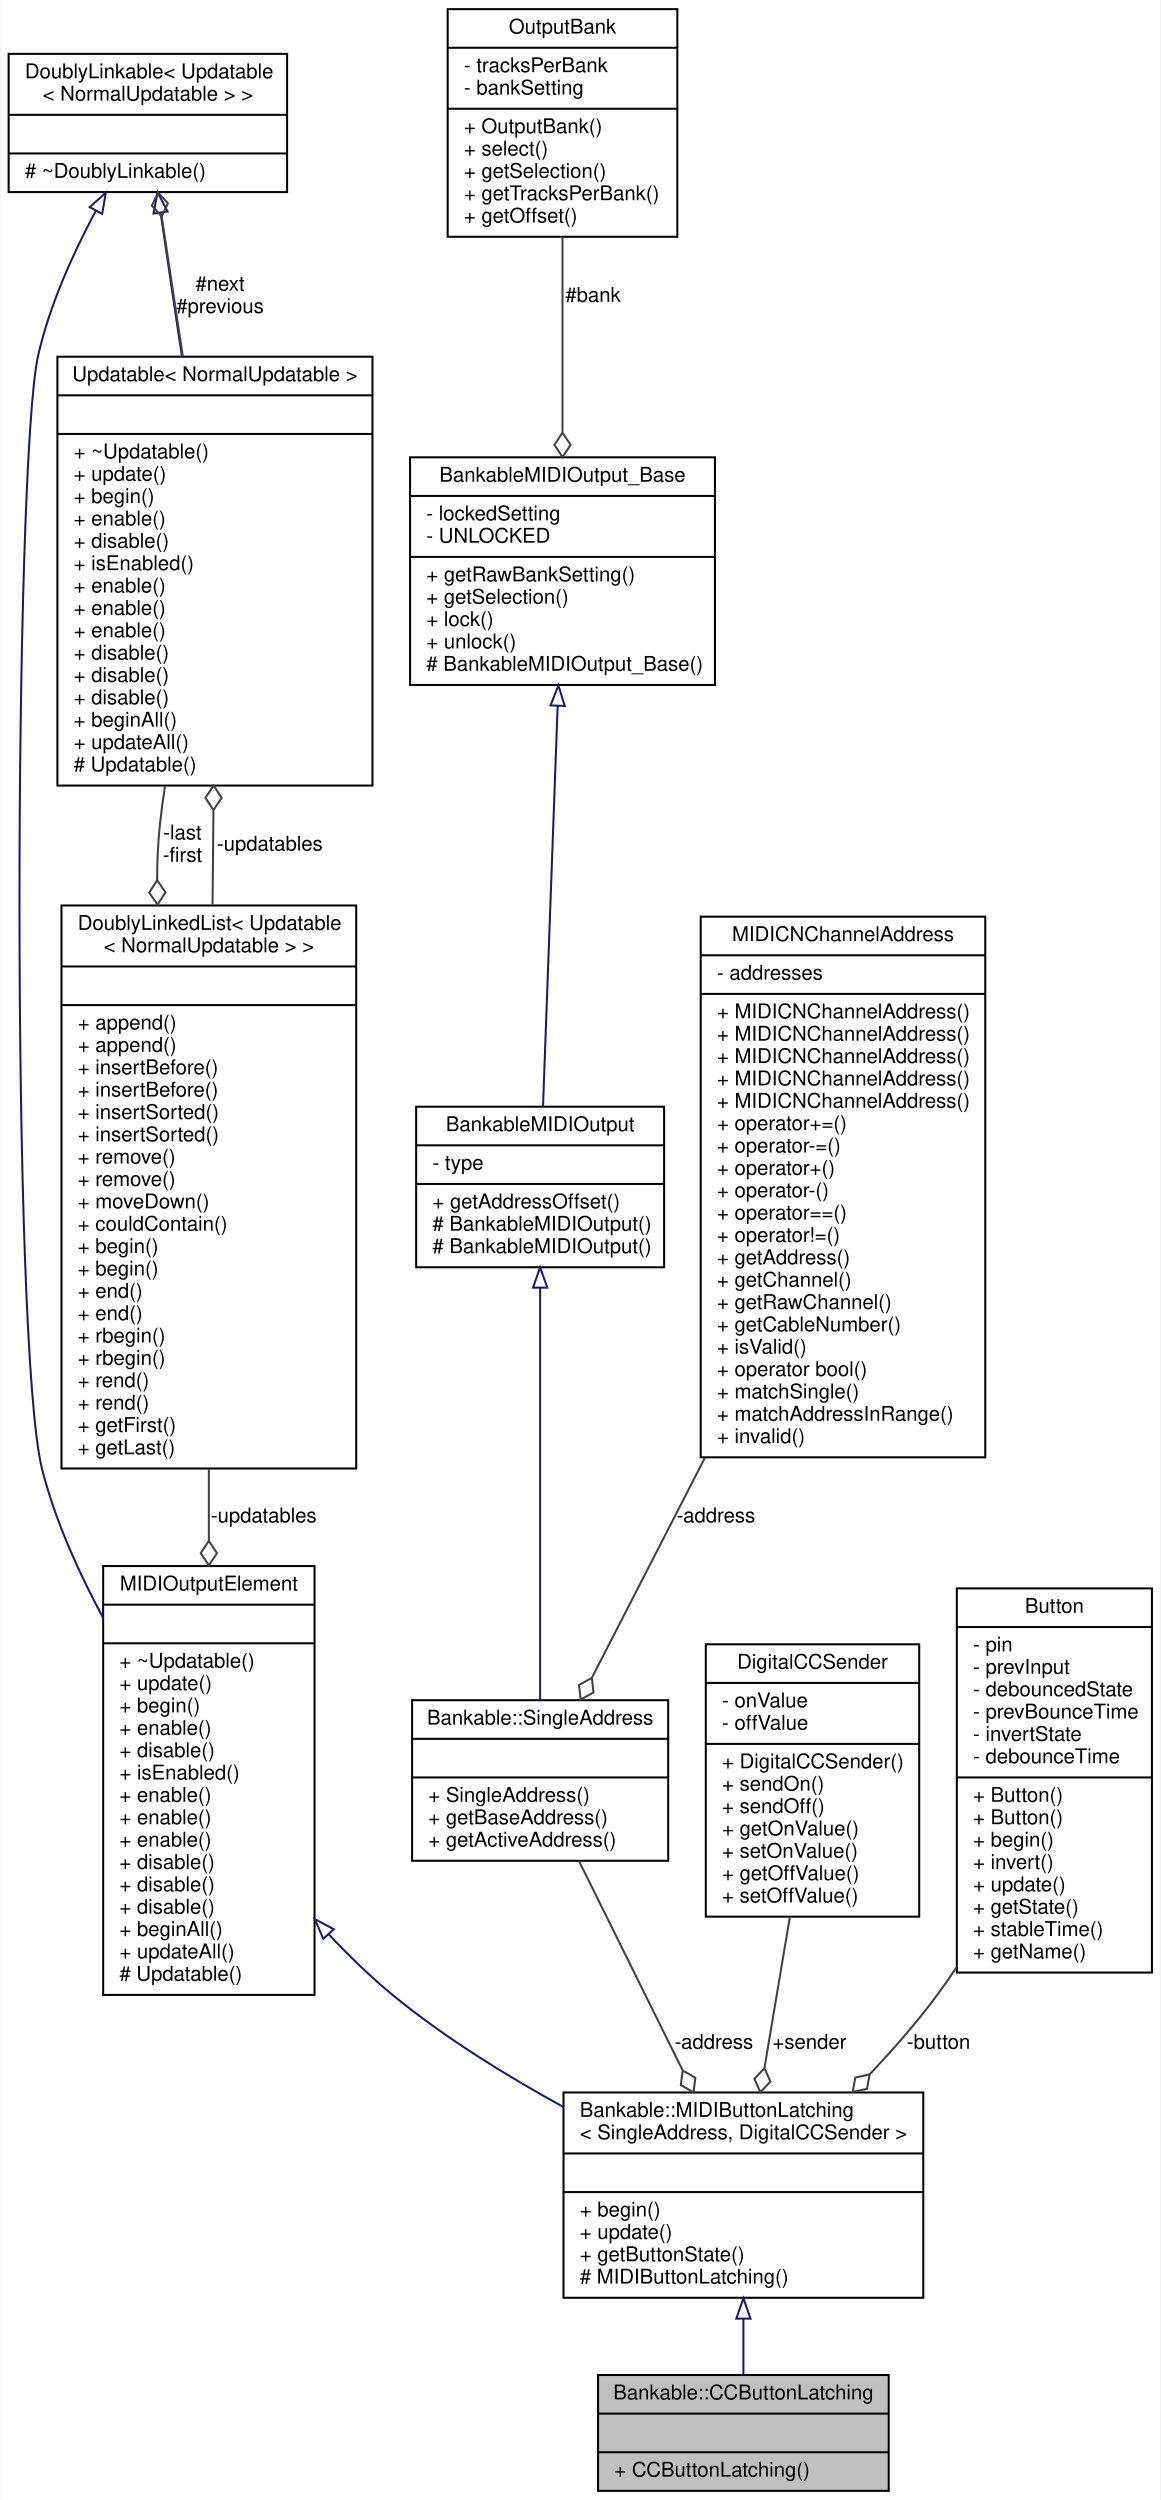
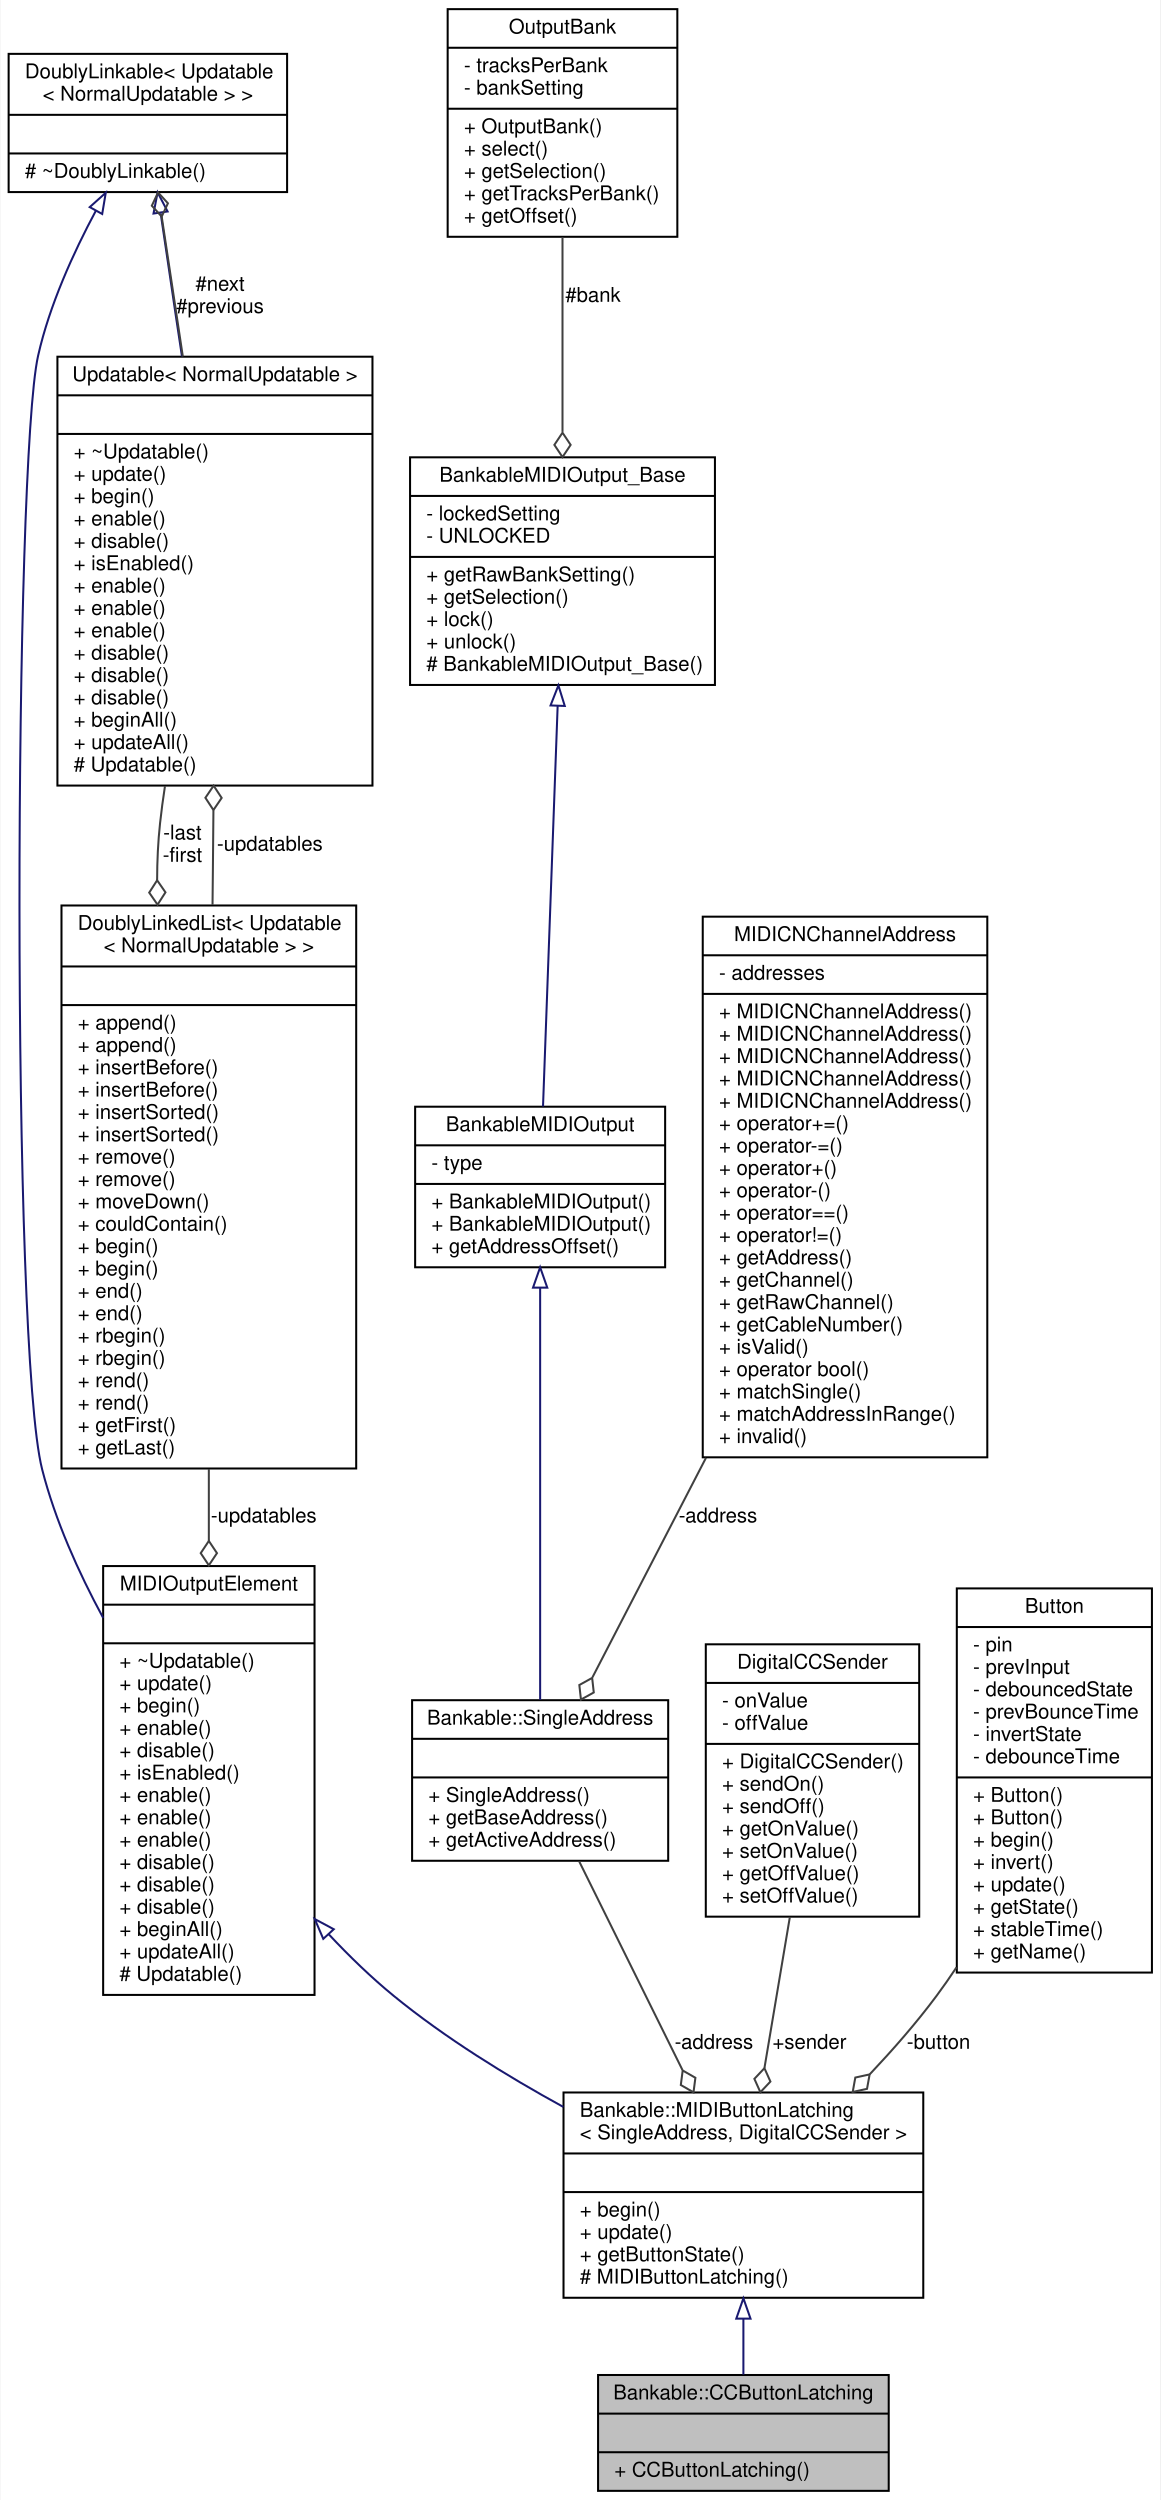
<svg xmlns="http://www.w3.org/2000/svg" xmlns:xlink="http://www.w3.org/1999/xlink" width="571pt" height="1230pt" viewBox="0.00 0.00 570.50 1230.00">
  <g id="graph0" class="graph" transform="scale(1 1) rotate(0) translate(4 1226)">
    <polygon fill="white" stroke="none" points="-4,4 -4,-1226 566.5,-1226 566.5,4 -4,4" />
    <g id="node1" class="node">
      <g id="a_node1">
        <a xlink:title="A class of MIDIOutputElements that read the input of a latching push button or toggle switch,...">
          <polygon fill="#bfbfbf" stroke="black" points="290,-0.5 290,-57.5 433,-57.5 433,-0.5 290,-0.5" />
          <text text-anchor="middle" x="361.5" y="-45.5" font-family="Helvetica,sans-Serif" font-size="10.00">Bankable::CCButtonLatching</text>
          <polyline fill="none" stroke="black" points="290,-38.5 433,-38.5 " />
          <text text-anchor="middle" x="361.5" y="-26.5" font-family="Helvetica,sans-Serif" font-size="10.00"> </text>
          <polyline fill="none" stroke="black" points="290,-19.5 433,-19.5 " />
          <text text-anchor="start" x="298" y="-7.5" font-family="Helvetica,sans-Serif" font-size="10.00">+ CCButtonLatching()</text>
        </a>
      </g>
    </g>
    <g id="node2" class="node">
      <g id="a_node2">
        <a xlink:href="../../d3/d0b/classBankable_1_1MIDIButtonLatching.html" target="_top" xlink:title=" ">
          <polygon fill="white" stroke="black" points="273,-95.5 273,-196.5 450,-196.5 450,-95.5 273,-95.5" />
          <text text-anchor="start" x="281" y="-184.5" font-family="Helvetica,sans-Serif" font-size="10.00">Bankable::MIDIButtonLatching</text>
          <text text-anchor="middle" x="361.5" y="-173.5" font-family="Helvetica,sans-Serif" font-size="10.00">&lt; SingleAddress, DigitalCCSender &gt;</text>
          <polyline fill="none" stroke="black" points="273,-166.5 450,-166.5 " />
          <text text-anchor="middle" x="361.5" y="-154.5" font-family="Helvetica,sans-Serif" font-size="10.00"> </text>
          <polyline fill="none" stroke="black" points="273,-147.5 450,-147.5 " />
          <text text-anchor="start" x="281" y="-135.5" font-family="Helvetica,sans-Serif" font-size="10.00">+ begin()</text>
          <text text-anchor="start" x="281" y="-124.5" font-family="Helvetica,sans-Serif" font-size="10.00">+ update()</text>
          <text text-anchor="start" x="281" y="-113.5" font-family="Helvetica,sans-Serif" font-size="10.00">+ getButtonState()</text>
          <text text-anchor="start" x="281" y="-102.5" font-family="Helvetica,sans-Serif" font-size="10.00"># MIDIButtonLatching()</text>
        </a>
      </g>
    </g>
    <g id="edge1" class="edge">
      <path fill="none" stroke="midnightblue" d="M361.5,-85.215C361.5,-75.593 361.5,-66.056 361.5,-57.685" />
      <polygon fill="none" stroke="midnightblue" points="358,-85.228 361.5,-95.228 365,-85.228 358,-85.228" />
    </g>
    <g id="node3" class="node">
      <g id="a_node3">
        <a xlink:href="../../d5/de0/classUpdatable.html" target="_top" xlink:title=" ">
          <polygon fill="white" stroke="black" points="46.5,-244.5 46.5,-455.5 150.5,-455.5 150.5,-244.5 46.5,-244.5" />
          <text text-anchor="middle" x="98.5" y="-443.5" font-family="Helvetica,sans-Serif" font-size="10.00">MIDIOutputElement</text>
          <polyline fill="none" stroke="black" points="46.5,-436.5 150.5,-436.5 " />
          <text text-anchor="middle" x="98.5" y="-424.5" font-family="Helvetica,sans-Serif" font-size="10.00"> </text>
          <polyline fill="none" stroke="black" points="46.5,-417.5 150.5,-417.5 " />
          <text text-anchor="start" x="54.5" y="-405.5" font-family="Helvetica,sans-Serif" font-size="10.00">+ ~Updatable()</text>
          <text text-anchor="start" x="54.5" y="-394.5" font-family="Helvetica,sans-Serif" font-size="10.00">+ update()</text>
          <text text-anchor="start" x="54.5" y="-383.5" font-family="Helvetica,sans-Serif" font-size="10.00">+ begin()</text>
          <text text-anchor="start" x="54.5" y="-372.5" font-family="Helvetica,sans-Serif" font-size="10.00">+ enable()</text>
          <text text-anchor="start" x="54.5" y="-361.5" font-family="Helvetica,sans-Serif" font-size="10.00">+ disable()</text>
          <text text-anchor="start" x="54.5" y="-350.5" font-family="Helvetica,sans-Serif" font-size="10.00">+ isEnabled()</text>
          <text text-anchor="start" x="54.5" y="-339.5" font-family="Helvetica,sans-Serif" font-size="10.00">+ enable()</text>
          <text text-anchor="start" x="54.5" y="-328.5" font-family="Helvetica,sans-Serif" font-size="10.00">+ enable()</text>
          <text text-anchor="start" x="54.5" y="-317.5" font-family="Helvetica,sans-Serif" font-size="10.00">+ enable()</text>
          <text text-anchor="start" x="54.5" y="-306.5" font-family="Helvetica,sans-Serif" font-size="10.00">+ disable()</text>
          <text text-anchor="start" x="54.5" y="-295.5" font-family="Helvetica,sans-Serif" font-size="10.00">+ disable()</text>
          <text text-anchor="start" x="54.5" y="-284.5" font-family="Helvetica,sans-Serif" font-size="10.00">+ disable()</text>
          <text text-anchor="start" x="54.5" y="-273.5" font-family="Helvetica,sans-Serif" font-size="10.00">+ beginAll()</text>
          <text text-anchor="start" x="54.5" y="-262.5" font-family="Helvetica,sans-Serif" font-size="10.00">+ updateAll()</text>
          <text text-anchor="start" x="54.5" y="-251.5" font-family="Helvetica,sans-Serif" font-size="10.00"># Updatable()</text>
        </a>
      </g>
    </g>
    <g id="edge2" class="edge">
      <path fill="none" stroke="midnightblue" d="M157.489,-274.33C167.59,-263.548 178.421,-253.053 189.5,-244 214.719,-223.392 244.908,-204.722 272.904,-189.388" />
      <polygon fill="none" stroke="midnightblue" points="154.794,-272.089 150.617,-281.826 159.955,-276.819 154.794,-272.089" />
    </g>
    <g id="node4" class="node">
      <g id="a_node4">
        <a xlink:href="../../d4/d23/classDoublyLinkable.html" target="_top" xlink:title=" ">
          <polygon fill="white" stroke="black" points="0,-1131.5 0,-1199.5 137,-1199.5 137,-1131.5 0,-1131.5" />
          <text text-anchor="start" x="8" y="-1187.5" font-family="Helvetica,sans-Serif" font-size="10.00">DoublyLinkable&lt; Updatable</text>
          <text text-anchor="middle" x="68.5" y="-1176.5" font-family="Helvetica,sans-Serif" font-size="10.00">&lt; NormalUpdatable &gt; &gt;</text>
          <polyline fill="none" stroke="black" points="0,-1169.5 137,-1169.5 " />
          <text text-anchor="middle" x="68.5" y="-1157.5" font-family="Helvetica,sans-Serif" font-size="10.00"> </text>
          <polyline fill="none" stroke="black" points="0,-1150.5 137,-1150.5 " />
          <text text-anchor="start" x="8" y="-1138.5" font-family="Helvetica,sans-Serif" font-size="10.00"># ~DoublyLinkable()</text>
        </a>
      </g>
    </g>
    <g id="edge3" class="edge">
      <path fill="none" stroke="midnightblue" d="M42.923,-1122.33C31.83,-1101.63 20.109,-1075.85 14.5,-1051 2.767,-999.029 1.131,-563.104 16.5,-503 22.888,-478.018 34.238,-452.666 46.496,-430.014" />
      <polygon fill="none" stroke="midnightblue" points="39.898,-1124.1 47.784,-1131.17 46.031,-1120.72 39.898,-1124.1" />
    </g>
    <g id="node5" class="node">
      <g id="a_node5">
        <a xlink:href="../../d5/de0/classUpdatable.html" target="_top" xlink:title=" ">
          <polygon fill="white" stroke="black" points="24,-839.5 24,-1050.5 179,-1050.5 179,-839.5 24,-839.5" />
          <text text-anchor="middle" x="101.5" y="-1038.5" font-family="Helvetica,sans-Serif" font-size="10.00">Updatable&lt; NormalUpdatable &gt;</text>
          <polyline fill="none" stroke="black" points="24,-1031.5 179,-1031.5 " />
          <text text-anchor="middle" x="101.5" y="-1019.5" font-family="Helvetica,sans-Serif" font-size="10.00"> </text>
          <polyline fill="none" stroke="black" points="24,-1012.5 179,-1012.5 " />
          <text text-anchor="start" x="32" y="-1000.5" font-family="Helvetica,sans-Serif" font-size="10.00">+ ~Updatable()</text>
          <text text-anchor="start" x="32" y="-989.5" font-family="Helvetica,sans-Serif" font-size="10.00">+ update()</text>
          <text text-anchor="start" x="32" y="-978.5" font-family="Helvetica,sans-Serif" font-size="10.00">+ begin()</text>
          <text text-anchor="start" x="32" y="-967.5" font-family="Helvetica,sans-Serif" font-size="10.00">+ enable()</text>
          <text text-anchor="start" x="32" y="-956.5" font-family="Helvetica,sans-Serif" font-size="10.00">+ disable()</text>
          <text text-anchor="start" x="32" y="-945.5" font-family="Helvetica,sans-Serif" font-size="10.00">+ isEnabled()</text>
          <text text-anchor="start" x="32" y="-934.5" font-family="Helvetica,sans-Serif" font-size="10.00">+ enable()</text>
          <text text-anchor="start" x="32" y="-923.5" font-family="Helvetica,sans-Serif" font-size="10.00">+ enable()</text>
          <text text-anchor="start" x="32" y="-912.5" font-family="Helvetica,sans-Serif" font-size="10.00">+ enable()</text>
          <text text-anchor="start" x="32" y="-901.5" font-family="Helvetica,sans-Serif" font-size="10.00">+ disable()</text>
          <text text-anchor="start" x="32" y="-890.5" font-family="Helvetica,sans-Serif" font-size="10.00">+ disable()</text>
          <text text-anchor="start" x="32" y="-879.5" font-family="Helvetica,sans-Serif" font-size="10.00">+ disable()</text>
          <text text-anchor="start" x="32" y="-868.5" font-family="Helvetica,sans-Serif" font-size="10.00">+ beginAll()</text>
          <text text-anchor="start" x="32" y="-857.5" font-family="Helvetica,sans-Serif" font-size="10.00">+ updateAll()</text>
          <text text-anchor="start" x="32" y="-846.5" font-family="Helvetica,sans-Serif" font-size="10.00"># Updatable()</text>
        </a>
      </g>
    </g>
    <g id="edge5" class="edge">
      <path fill="none" stroke="midnightblue" d="M74.804,-1121.01C77.187,-1104.69 79.942,-1085.99 82.5,-1069 83.401,-1063.02 84.332,-1056.87 85.275,-1050.67" />
      <polygon fill="none" stroke="midnightblue" points="71.276,-1120.94 73.297,-1131.34 78.203,-1121.95 71.276,-1120.94" />
    </g>
    <g id="edge4" class="edge">
      <path fill="none" stroke="#404040" d="M85.697,-1050.64C82.038,-1074.86 78.333,-1099.39 75.304,-1119.45" />
      <polygon fill="none" stroke="#404040" points="75.304,-1119.45 78.363,-1125.98 73.512,-1131.31 70.453,-1124.78 75.304,-1119.45" />
      <text text-anchor="middle" x="104" y="-1083" font-family="Helvetica,sans-Serif" font-size="10.00"> #next</text>
      <text text-anchor="middle" x="104" y="-1072" font-family="Helvetica,sans-Serif" font-size="10.00">#previous</text>
    </g>
    <g id="node6" class="node">
      <g id="a_node6">
        <a xlink:href="../../dd/d16/classDoublyLinkedList.html" target="_top" xlink:title=" ">
          <polygon fill="white" stroke="black" points="26,-503.5 26,-780.5 171,-780.5 171,-503.5 26,-503.5" />
          <text text-anchor="start" x="34" y="-768.5" font-family="Helvetica,sans-Serif" font-size="10.00">DoublyLinkedList&lt; Updatable</text>
          <text text-anchor="middle" x="98.5" y="-757.5" font-family="Helvetica,sans-Serif" font-size="10.00">&lt; NormalUpdatable &gt; &gt;</text>
          <polyline fill="none" stroke="black" points="26,-750.5 171,-750.5 " />
          <text text-anchor="middle" x="98.5" y="-738.5" font-family="Helvetica,sans-Serif" font-size="10.00"> </text>
          <polyline fill="none" stroke="black" points="26,-731.5 171,-731.5 " />
          <text text-anchor="start" x="34" y="-719.5" font-family="Helvetica,sans-Serif" font-size="10.00">+ append()</text>
          <text text-anchor="start" x="34" y="-708.5" font-family="Helvetica,sans-Serif" font-size="10.00">+ append()</text>
          <text text-anchor="start" x="34" y="-697.5" font-family="Helvetica,sans-Serif" font-size="10.00">+ insertBefore()</text>
          <text text-anchor="start" x="34" y="-686.5" font-family="Helvetica,sans-Serif" font-size="10.00">+ insertBefore()</text>
          <text text-anchor="start" x="34" y="-675.5" font-family="Helvetica,sans-Serif" font-size="10.00">+ insertSorted()</text>
          <text text-anchor="start" x="34" y="-664.5" font-family="Helvetica,sans-Serif" font-size="10.00">+ insertSorted()</text>
          <text text-anchor="start" x="34" y="-653.5" font-family="Helvetica,sans-Serif" font-size="10.00">+ remove()</text>
          <text text-anchor="start" x="34" y="-642.5" font-family="Helvetica,sans-Serif" font-size="10.00">+ remove()</text>
          <text text-anchor="start" x="34" y="-631.5" font-family="Helvetica,sans-Serif" font-size="10.00">+ moveDown()</text>
          <text text-anchor="start" x="34" y="-620.5" font-family="Helvetica,sans-Serif" font-size="10.00">+ couldContain()</text>
          <text text-anchor="start" x="34" y="-609.5" font-family="Helvetica,sans-Serif" font-size="10.00">+ begin()</text>
          <text text-anchor="start" x="34" y="-598.5" font-family="Helvetica,sans-Serif" font-size="10.00">+ begin()</text>
          <text text-anchor="start" x="34" y="-587.5" font-family="Helvetica,sans-Serif" font-size="10.00">+ end()</text>
          <text text-anchor="start" x="34" y="-576.5" font-family="Helvetica,sans-Serif" font-size="10.00">+ end()</text>
          <text text-anchor="start" x="34" y="-565.5" font-family="Helvetica,sans-Serif" font-size="10.00">+ rbegin()</text>
          <text text-anchor="start" x="34" y="-554.5" font-family="Helvetica,sans-Serif" font-size="10.00">+ rbegin()</text>
          <text text-anchor="start" x="34" y="-543.5" font-family="Helvetica,sans-Serif" font-size="10.00">+ rend()</text>
          <text text-anchor="start" x="34" y="-532.5" font-family="Helvetica,sans-Serif" font-size="10.00">+ rend()</text>
          <text text-anchor="start" x="34" y="-521.5" font-family="Helvetica,sans-Serif" font-size="10.00">+ getFirst()</text>
          <text text-anchor="start" x="34" y="-510.5" font-family="Helvetica,sans-Serif" font-size="10.00">+ getLast()</text>
        </a>
      </g>
    </g>
    <g id="edge7" class="edge">
      <path fill="none" stroke="#404040" d="M76.917,-839.239C75.969,-833.09 75.148,-826.977 74.5,-821 73.507,-811.845 73.062,-802.434 73.053,-792.947" />
      <polygon fill="none" stroke="#404040" points="73.054,-792.901 69.16,-786.832 73.265,-780.903 77.159,-786.973 73.054,-792.901" />
      <text text-anchor="middle" x="85.5" y="-813" font-family="Helvetica,sans-Serif" font-size="10.00"> -last</text>
      <text text-anchor="middle" x="85.5" y="-802" font-family="Helvetica,sans-Serif" font-size="10.00">-first</text>
    </g>
    <g id="edge8" class="edge">
      <path fill="none" stroke="#404040" d="M98.5,-503.219C98.5,-491.396 98.5,-479.51 98.5,-467.874" />
      <polygon fill="none" stroke="#404040" points="98.5,-467.853 94.5,-461.853 98.5,-455.853 102.5,-461.853 98.5,-467.853" />
      <text text-anchor="middle" x="125.5" y="-477" font-family="Helvetica,sans-Serif" font-size="10.00"> -updatables</text>
    </g>
    <g id="edge6" class="edge">
      <path fill="none" stroke="#404040" d="M100.311,-780.806C100.378,-786.955 100.441,-793.041 100.5,-799 100.591,-808.204 100.676,-817.736 100.755,-827.316" />
      <polygon fill="none" stroke="#404040" points="100.756,-827.455 104.804,-833.422 100.853,-839.454 96.805,-833.487 100.756,-827.455" />
      <text text-anchor="middle" x="128.5" y="-807.5" font-family="Helvetica,sans-Serif" font-size="10.00"> -updatables</text>
    </g>
    <g id="node7" class="node">
      <g id="a_node7">
        <a xlink:href="../../df/de5/classBankable_1_1SingleAddress.html" target="_top" xlink:title=" ">
          <polygon fill="white" stroke="black" points="198.5,-310.5 198.5,-389.5 324.5,-389.5 324.5,-310.5 198.5,-310.5" />
          <text text-anchor="middle" x="261.5" y="-377.5" font-family="Helvetica,sans-Serif" font-size="10.00">Bankable::SingleAddress</text>
          <polyline fill="none" stroke="black" points="198.5,-370.5 324.5,-370.5 " />
          <text text-anchor="middle" x="261.5" y="-358.5" font-family="Helvetica,sans-Serif" font-size="10.00"> </text>
          <polyline fill="none" stroke="black" points="198.5,-351.5 324.5,-351.5 " />
          <text text-anchor="start" x="206.5" y="-339.5" font-family="Helvetica,sans-Serif" font-size="10.00">+ SingleAddress()</text>
          <text text-anchor="start" x="206.5" y="-328.5" font-family="Helvetica,sans-Serif" font-size="10.00">+ getBaseAddress()</text>
          <text text-anchor="start" x="206.5" y="-317.5" font-family="Helvetica,sans-Serif" font-size="10.00">+ getActiveAddress()</text>
        </a>
      </g>
    </g>
    <g id="edge9" class="edge">
      <path fill="none" stroke="#404040" d="M280.781,-310.052C295.161,-281.006 315.074,-240.78 331.524,-207.551" />
      <polygon fill="none" stroke="#404040" points="331.633,-207.331 330.71,-200.179 336.957,-196.576 337.88,-203.728 331.633,-207.331" />
      <text text-anchor="middle" x="347" y="-218" font-family="Helvetica,sans-Serif" font-size="10.00"> -address</text>
    </g>
    <g id="node8" class="node">
      <g id="a_node8">
        <a xlink:href="../../d3/d43/classBankableMIDIOutput.html" target="_top" xlink:title="A base class for all MIDIOutputElements that can be banked.">
-           <polygon fill="white" stroke="black" points="200.5,-602.5 200.5,-681.5 322.5,-681.5 322.5,-602.5 200.5,-602.5" />
+           <polygon fill="white" stroke="black" points="200,-602.5 200,-681.5 323,-681.5 323,-602.5 200,-602.5" />
          <text text-anchor="middle" x="261.5" y="-669.5" font-family="Helvetica,sans-Serif" font-size="10.00">BankableMIDIOutput</text>
-           <polyline fill="none" stroke="black" points="200.5,-662.5 322.5,-662.5 " />
-           <text text-anchor="start" x="208.5" y="-650.5" font-family="Helvetica,sans-Serif" font-size="10.00">- type</text>
-           <polyline fill="none" stroke="black" points="200.5,-643.5 322.5,-643.5 " />
-           <text text-anchor="start" x="208.5" y="-631.5" font-family="Helvetica,sans-Serif" font-size="10.00">+ getAddressOffset()</text>
-           <text text-anchor="start" x="208.5" y="-620.5" font-family="Helvetica,sans-Serif" font-size="10.00"># BankableMIDIOutput()</text>
-           <text text-anchor="start" x="208.5" y="-609.5" font-family="Helvetica,sans-Serif" font-size="10.00"># BankableMIDIOutput()</text>
+           <polyline fill="none" stroke="black" points="200,-662.5 323,-662.5 " />
+           <text text-anchor="start" x="208" y="-650.5" font-family="Helvetica,sans-Serif" font-size="10.00">- type</text>
+           <polyline fill="none" stroke="black" points="200,-643.5 323,-643.5 " />
+           <text text-anchor="start" x="208" y="-631.5" font-family="Helvetica,sans-Serif" font-size="10.00">+ BankableMIDIOutput()</text>
+           <text text-anchor="start" x="208" y="-620.5" font-family="Helvetica,sans-Serif" font-size="10.00">+ BankableMIDIOutput()</text>
+           <text text-anchor="start" x="208" y="-609.5" font-family="Helvetica,sans-Serif" font-size="10.00">+ getAddressOffset()</text>
        </a>
      </g>
    </g>
    <g id="edge10" class="edge">
      <path fill="none" stroke="midnightblue" d="M261.5,-592.282C261.5,-535.253 261.5,-441.969 261.5,-389.669" />
      <polygon fill="none" stroke="midnightblue" points="258,-592.49 261.5,-602.49 265,-592.49 258,-592.49" />
    </g>
    <g id="node9" class="node">
      <g id="a_node9">
        <a xlink:href="../../d4/d6e/classBankableMIDIOutput__Base.html" target="_top" xlink:title=" ">
          <polygon fill="white" stroke="black" points="197.5,-889 197.5,-1001 347.5,-1001 347.5,-889 197.5,-889" />
          <text text-anchor="middle" x="272.5" y="-989" font-family="Helvetica,sans-Serif" font-size="10.00">BankableMIDIOutput_Base</text>
          <polyline fill="none" stroke="black" points="197.5,-982 347.5,-982 " />
          <text text-anchor="start" x="205.5" y="-970" font-family="Helvetica,sans-Serif" font-size="10.00">- lockedSetting</text>
          <text text-anchor="start" x="205.5" y="-959" font-family="Helvetica,sans-Serif" font-size="10.00">- UNLOCKED</text>
          <polyline fill="none" stroke="black" points="197.5,-952 347.5,-952 " />
          <text text-anchor="start" x="205.5" y="-940" font-family="Helvetica,sans-Serif" font-size="10.00">+ getRawBankSetting()</text>
          <text text-anchor="start" x="205.5" y="-929" font-family="Helvetica,sans-Serif" font-size="10.00">+ getSelection()</text>
          <text text-anchor="start" x="205.5" y="-918" font-family="Helvetica,sans-Serif" font-size="10.00">+ lock()</text>
          <text text-anchor="start" x="205.5" y="-907" font-family="Helvetica,sans-Serif" font-size="10.00">+ unlock()</text>
          <text text-anchor="start" x="205.5" y="-896" font-family="Helvetica,sans-Serif" font-size="10.00"># BankableMIDIOutput_Base()</text>
        </a>
      </g>
    </g>
    <g id="edge11" class="edge">
      <path fill="none" stroke="midnightblue" d="M270.111,-878.639C267.914,-818.501 264.728,-731.335 262.911,-681.61" />
      <polygon fill="none" stroke="midnightblue" points="266.619,-878.926 270.482,-888.792 273.615,-878.671 266.619,-878.926" />
    </g>
    <g id="node10" class="node">
      <g id="a_node10">
        <a xlink:href="../../d9/d36/classOutputBank.html" target="_top" xlink:title="A class for changing the address of BankableMIDIOutputs.">
          <polygon fill="white" stroke="black" points="216,-1109.5 216,-1221.5 329,-1221.5 329,-1109.5 216,-1109.5" />
          <text text-anchor="middle" x="272.5" y="-1209.5" font-family="Helvetica,sans-Serif" font-size="10.00">OutputBank</text>
          <polyline fill="none" stroke="black" points="216,-1202.5 329,-1202.5 " />
          <text text-anchor="start" x="224" y="-1190.5" font-family="Helvetica,sans-Serif" font-size="10.00">- tracksPerBank</text>
          <text text-anchor="start" x="224" y="-1179.5" font-family="Helvetica,sans-Serif" font-size="10.00">- bankSetting</text>
          <polyline fill="none" stroke="black" points="216,-1172.5 329,-1172.5 " />
          <text text-anchor="start" x="224" y="-1160.5" font-family="Helvetica,sans-Serif" font-size="10.00">+ OutputBank()</text>
          <text text-anchor="start" x="224" y="-1149.5" font-family="Helvetica,sans-Serif" font-size="10.00">+ select()</text>
          <text text-anchor="start" x="224" y="-1138.5" font-family="Helvetica,sans-Serif" font-size="10.00">+ getSelection()</text>
          <text text-anchor="start" x="224" y="-1127.5" font-family="Helvetica,sans-Serif" font-size="10.00">+ getTracksPerBank()</text>
          <text text-anchor="start" x="224" y="-1116.5" font-family="Helvetica,sans-Serif" font-size="10.00">+ getOffset()</text>
        </a>
      </g>
    </g>
    <g id="edge12" class="edge">
      <path fill="none" stroke="#404040" d="M272.5,-1109.36C272.5,-1080.25 272.5,-1044.28 272.5,-1013.51" />
      <polygon fill="none" stroke="#404040" points="272.5,-1013.12 268.5,-1007.12 272.5,-1001.12 276.5,-1007.12 272.5,-1013.12" />
      <text text-anchor="middle" x="287.5" y="-1077.5" font-family="Helvetica,sans-Serif" font-size="10.00"> #bank</text>
    </g>
    <g id="node11" class="node">
      <g id="a_node11">
        <a xlink:href="../../d3/d10/classMIDICNChannelAddress.html" target="_top" xlink:title="A type-safe utility class for saving a MIDI address consisting of a 7-bit address,...">
-           <polygon fill="white" stroke="black" points="340.5,-509 340.5,-775 480.5,-775 480.5,-509 340.5,-509" />
-           <text text-anchor="middle" x="410.5" y="-763" font-family="Helvetica,sans-Serif" font-size="10.00">MIDICNChannelAddress</text>
-           <polyline fill="none" stroke="black" points="340.5,-756 480.5,-756 " />
-           <text text-anchor="start" x="348.5" y="-744" font-family="Helvetica,sans-Serif" font-size="10.00">- addresses</text>
-           <polyline fill="none" stroke="black" points="340.5,-737 480.5,-737 " />
-           <text text-anchor="start" x="348.5" y="-725" font-family="Helvetica,sans-Serif" font-size="10.00">+ MIDICNChannelAddress()</text>
-           <text text-anchor="start" x="348.5" y="-714" font-family="Helvetica,sans-Serif" font-size="10.00">+ MIDICNChannelAddress()</text>
-           <text text-anchor="start" x="348.5" y="-703" font-family="Helvetica,sans-Serif" font-size="10.00">+ MIDICNChannelAddress()</text>
-           <text text-anchor="start" x="348.5" y="-692" font-family="Helvetica,sans-Serif" font-size="10.00">+ MIDICNChannelAddress()</text>
-           <text text-anchor="start" x="348.5" y="-681" font-family="Helvetica,sans-Serif" font-size="10.00">+ MIDICNChannelAddress()</text>
-           <text text-anchor="start" x="348.5" y="-670" font-family="Helvetica,sans-Serif" font-size="10.00">+ operator+=()</text>
-           <text text-anchor="start" x="348.5" y="-659" font-family="Helvetica,sans-Serif" font-size="10.00">+ operator-=()</text>
-           <text text-anchor="start" x="348.5" y="-648" font-family="Helvetica,sans-Serif" font-size="10.00">+ operator+()</text>
-           <text text-anchor="start" x="348.5" y="-637" font-family="Helvetica,sans-Serif" font-size="10.00">+ operator-()</text>
-           <text text-anchor="start" x="348.5" y="-626" font-family="Helvetica,sans-Serif" font-size="10.00">+ operator==()</text>
-           <text text-anchor="start" x="348.5" y="-615" font-family="Helvetica,sans-Serif" font-size="10.00">+ operator!=()</text>
-           <text text-anchor="start" x="348.5" y="-604" font-family="Helvetica,sans-Serif" font-size="10.00">+ getAddress()</text>
-           <text text-anchor="start" x="348.5" y="-593" font-family="Helvetica,sans-Serif" font-size="10.00">+ getChannel()</text>
-           <text text-anchor="start" x="348.5" y="-582" font-family="Helvetica,sans-Serif" font-size="10.00">+ getRawChannel()</text>
-           <text text-anchor="start" x="348.5" y="-571" font-family="Helvetica,sans-Serif" font-size="10.00">+ getCableNumber()</text>
-           <text text-anchor="start" x="348.5" y="-560" font-family="Helvetica,sans-Serif" font-size="10.00">+ isValid()</text>
-           <text text-anchor="start" x="348.5" y="-549" font-family="Helvetica,sans-Serif" font-size="10.00">+ operator bool()</text>
-           <text text-anchor="start" x="348.5" y="-538" font-family="Helvetica,sans-Serif" font-size="10.00">+ matchSingle()</text>
-           <text text-anchor="start" x="348.5" y="-527" font-family="Helvetica,sans-Serif" font-size="10.00">+ matchAddressInRange()</text>
-           <text text-anchor="start" x="348.5" y="-516" font-family="Helvetica,sans-Serif" font-size="10.00">+ invalid()</text>
+           <polygon fill="white" stroke="black" points="341.5,-509 341.5,-775 481.5,-775 481.5,-509 341.5,-509" />
+           <text text-anchor="middle" x="411.5" y="-763" font-family="Helvetica,sans-Serif" font-size="10.00">MIDICNChannelAddress</text>
+           <polyline fill="none" stroke="black" points="341.5,-756 481.5,-756 " />
+           <text text-anchor="start" x="349.5" y="-744" font-family="Helvetica,sans-Serif" font-size="10.00">- addresses</text>
+           <polyline fill="none" stroke="black" points="341.5,-737 481.5,-737 " />
+           <text text-anchor="start" x="349.5" y="-725" font-family="Helvetica,sans-Serif" font-size="10.00">+ MIDICNChannelAddress()</text>
+           <text text-anchor="start" x="349.5" y="-714" font-family="Helvetica,sans-Serif" font-size="10.00">+ MIDICNChannelAddress()</text>
+           <text text-anchor="start" x="349.5" y="-703" font-family="Helvetica,sans-Serif" font-size="10.00">+ MIDICNChannelAddress()</text>
+           <text text-anchor="start" x="349.5" y="-692" font-family="Helvetica,sans-Serif" font-size="10.00">+ MIDICNChannelAddress()</text>
+           <text text-anchor="start" x="349.5" y="-681" font-family="Helvetica,sans-Serif" font-size="10.00">+ MIDICNChannelAddress()</text>
+           <text text-anchor="start" x="349.5" y="-670" font-family="Helvetica,sans-Serif" font-size="10.00">+ operator+=()</text>
+           <text text-anchor="start" x="349.5" y="-659" font-family="Helvetica,sans-Serif" font-size="10.00">+ operator-=()</text>
+           <text text-anchor="start" x="349.5" y="-648" font-family="Helvetica,sans-Serif" font-size="10.00">+ operator+()</text>
+           <text text-anchor="start" x="349.5" y="-637" font-family="Helvetica,sans-Serif" font-size="10.00">+ operator-()</text>
+           <text text-anchor="start" x="349.5" y="-626" font-family="Helvetica,sans-Serif" font-size="10.00">+ operator==()</text>
+           <text text-anchor="start" x="349.5" y="-615" font-family="Helvetica,sans-Serif" font-size="10.00">+ operator!=()</text>
+           <text text-anchor="start" x="349.5" y="-604" font-family="Helvetica,sans-Serif" font-size="10.00">+ getAddress()</text>
+           <text text-anchor="start" x="349.5" y="-593" font-family="Helvetica,sans-Serif" font-size="10.00">+ getChannel()</text>
+           <text text-anchor="start" x="349.5" y="-582" font-family="Helvetica,sans-Serif" font-size="10.00">+ getRawChannel()</text>
+           <text text-anchor="start" x="349.5" y="-571" font-family="Helvetica,sans-Serif" font-size="10.00">+ getCableNumber()</text>
+           <text text-anchor="start" x="349.5" y="-560" font-family="Helvetica,sans-Serif" font-size="10.00">+ isValid()</text>
+           <text text-anchor="start" x="349.5" y="-549" font-family="Helvetica,sans-Serif" font-size="10.00">+ operator bool()</text>
+           <text text-anchor="start" x="349.5" y="-538" font-family="Helvetica,sans-Serif" font-size="10.00">+ matchSingle()</text>
+           <text text-anchor="start" x="349.5" y="-527" font-family="Helvetica,sans-Serif" font-size="10.00">+ matchAddressInRange()</text>
+           <text text-anchor="start" x="349.5" y="-516" font-family="Helvetica,sans-Serif" font-size="10.00">+ invalid()</text>
        </a>
      </g>
    </g>
    <g id="edge13" class="edge">
-       <path fill="none" stroke="#404040" d="M342.54,-508.73C322.804,-470.316 302.45,-430.701 287.077,-400.782" />
-       <polygon fill="none" stroke="#404040" points="286.925,-400.486 280.626,-396.977 281.441,-389.812 287.741,-393.321 286.925,-400.486" />
-       <text text-anchor="middle" x="348" y="-477" font-family="Helvetica,sans-Serif" font-size="10.00"> -address</text>
+       <path fill="none" stroke="#404040" d="M343.084,-508.73C323.215,-470.316 302.725,-430.701 287.249,-400.782" />
+       <polygon fill="none" stroke="#404040" points="287.088,-400.471 280.779,-396.979 281.575,-389.812 287.885,-393.304 287.088,-400.471" />
+       <text text-anchor="middle" x="349" y="-477" font-family="Helvetica,sans-Serif" font-size="10.00"> -address</text>
    </g>
    <g id="node12" class="node">
      <g id="a_node12">
        <a xlink:href="../../d5/db5/classDigitalCCSender.html" target="_top" xlink:title=" ">
          <polygon fill="white" stroke="black" points="343,-283 343,-417 448,-417 448,-283 343,-283" />
          <text text-anchor="middle" x="395.5" y="-405" font-family="Helvetica,sans-Serif" font-size="10.00">DigitalCCSender</text>
          <polyline fill="none" stroke="black" points="343,-398 448,-398 " />
          <text text-anchor="start" x="351" y="-386" font-family="Helvetica,sans-Serif" font-size="10.00">- onValue</text>
          <text text-anchor="start" x="351" y="-375" font-family="Helvetica,sans-Serif" font-size="10.00">- offValue</text>
          <polyline fill="none" stroke="black" points="343,-368 448,-368 " />
          <text text-anchor="start" x="351" y="-356" font-family="Helvetica,sans-Serif" font-size="10.00">+ DigitalCCSender()</text>
          <text text-anchor="start" x="351" y="-345" font-family="Helvetica,sans-Serif" font-size="10.00">+ sendOn()</text>
          <text text-anchor="start" x="351" y="-334" font-family="Helvetica,sans-Serif" font-size="10.00">+ sendOff()</text>
          <text text-anchor="start" x="351" y="-323" font-family="Helvetica,sans-Serif" font-size="10.00">+ getOnValue()</text>
          <text text-anchor="start" x="351" y="-312" font-family="Helvetica,sans-Serif" font-size="10.00">+ setOnValue()</text>
          <text text-anchor="start" x="351" y="-301" font-family="Helvetica,sans-Serif" font-size="10.00">+ getOffValue()</text>
          <text text-anchor="start" x="351" y="-290" font-family="Helvetica,sans-Serif" font-size="10.00">+ setOffValue()</text>
        </a>
      </g>
    </g>
    <g id="edge14" class="edge">
      <path fill="none" stroke="#404040" d="M384.367,-282.858C380.343,-258.95 375.819,-232.072 371.864,-208.572" />
      <polygon fill="none" stroke="#404040" points="371.845,-208.458 366.904,-203.206 369.853,-196.625 374.793,-201.878 371.845,-208.458" />
      <text text-anchor="middle" x="394" y="-218" font-family="Helvetica,sans-Serif" font-size="10.00"> +sender</text>
    </g>
    <g id="node13" class="node">
      <g id="a_node13">
        <a xlink:href="../../d1/d19/classButton.html" target="_top" xlink:title="A class for reading and debouncing buttons and switches.">
          <polygon fill="white" stroke="black" points="466.5,-255.5 466.5,-444.5 562.5,-444.5 562.5,-255.5 466.5,-255.5" />
          <text text-anchor="middle" x="514.5" y="-432.5" font-family="Helvetica,sans-Serif" font-size="10.00">Button</text>
          <polyline fill="none" stroke="black" points="466.5,-425.5 562.5,-425.5 " />
          <text text-anchor="start" x="474.5" y="-413.5" font-family="Helvetica,sans-Serif" font-size="10.00">- pin</text>
          <text text-anchor="start" x="474.5" y="-402.5" font-family="Helvetica,sans-Serif" font-size="10.00">- prevInput</text>
          <text text-anchor="start" x="474.5" y="-391.5" font-family="Helvetica,sans-Serif" font-size="10.00">- debouncedState</text>
          <text text-anchor="start" x="474.5" y="-380.5" font-family="Helvetica,sans-Serif" font-size="10.00">- prevBounceTime</text>
          <text text-anchor="start" x="474.5" y="-369.5" font-family="Helvetica,sans-Serif" font-size="10.00">- invertState</text>
          <text text-anchor="start" x="474.5" y="-358.5" font-family="Helvetica,sans-Serif" font-size="10.00">- debounceTime</text>
          <polyline fill="none" stroke="black" points="466.5,-351.5 562.5,-351.5 " />
          <text text-anchor="start" x="474.5" y="-339.5" font-family="Helvetica,sans-Serif" font-size="10.00">+ Button()</text>
          <text text-anchor="start" x="474.5" y="-328.5" font-family="Helvetica,sans-Serif" font-size="10.00">+ Button()</text>
          <text text-anchor="start" x="474.5" y="-317.5" font-family="Helvetica,sans-Serif" font-size="10.00">+ begin()</text>
          <text text-anchor="start" x="474.5" y="-306.5" font-family="Helvetica,sans-Serif" font-size="10.00">+ invert()</text>
          <text text-anchor="start" x="474.5" y="-295.5" font-family="Helvetica,sans-Serif" font-size="10.00">+ update()</text>
          <text text-anchor="start" x="474.5" y="-284.5" font-family="Helvetica,sans-Serif" font-size="10.00">+ getState()</text>
          <text text-anchor="start" x="474.5" y="-273.5" font-family="Helvetica,sans-Serif" font-size="10.00">+ stableTime()</text>
          <text text-anchor="start" x="474.5" y="-262.5" font-family="Helvetica,sans-Serif" font-size="10.00">+ getName()</text>
        </a>
      </g>
    </g>
    <g id="edge15" class="edge">
      <path fill="none" stroke="#404040" d="M466.358,-258.086C463.151,-253.238 459.857,-248.511 456.5,-244 446.704,-230.838 435.212,-217.663 423.67,-205.454" />
      <polygon fill="none" stroke="#404040" points="423.608,-205.39 416.564,-203.845 415.281,-196.749 422.325,-198.294 423.608,-205.39" />
      <text text-anchor="middle" x="457.5" y="-218" font-family="Helvetica,sans-Serif" font-size="10.00"> -button</text>
    </g>
  </g>
</svg>
